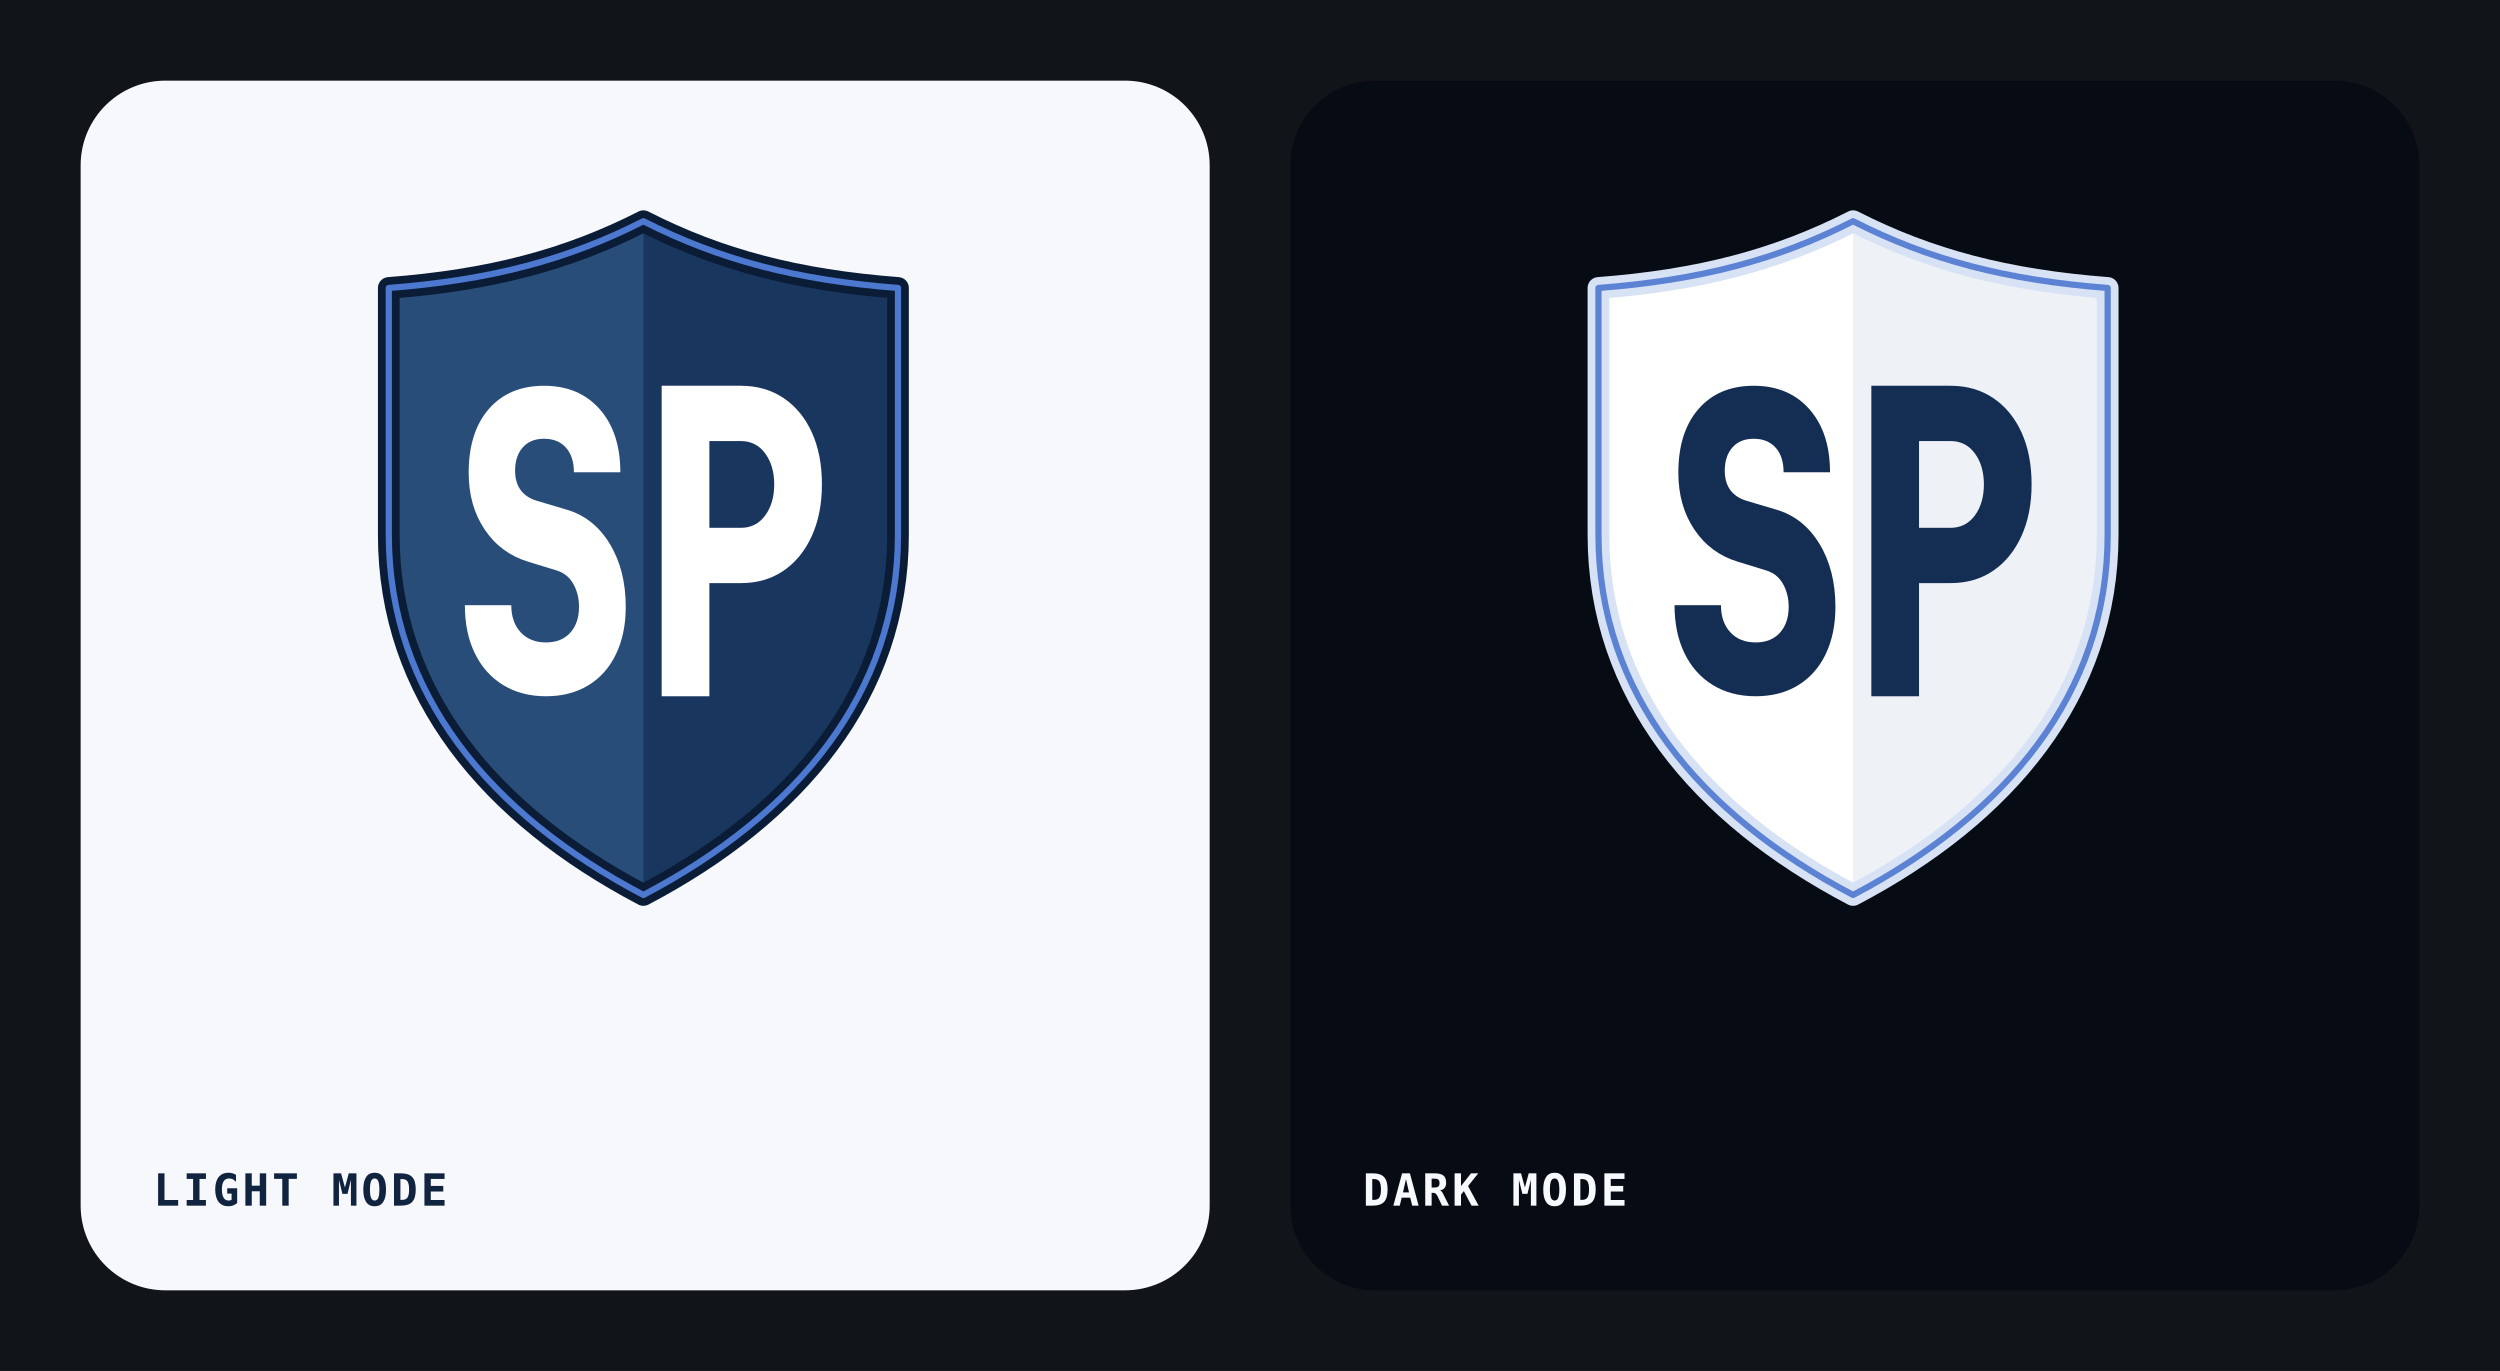
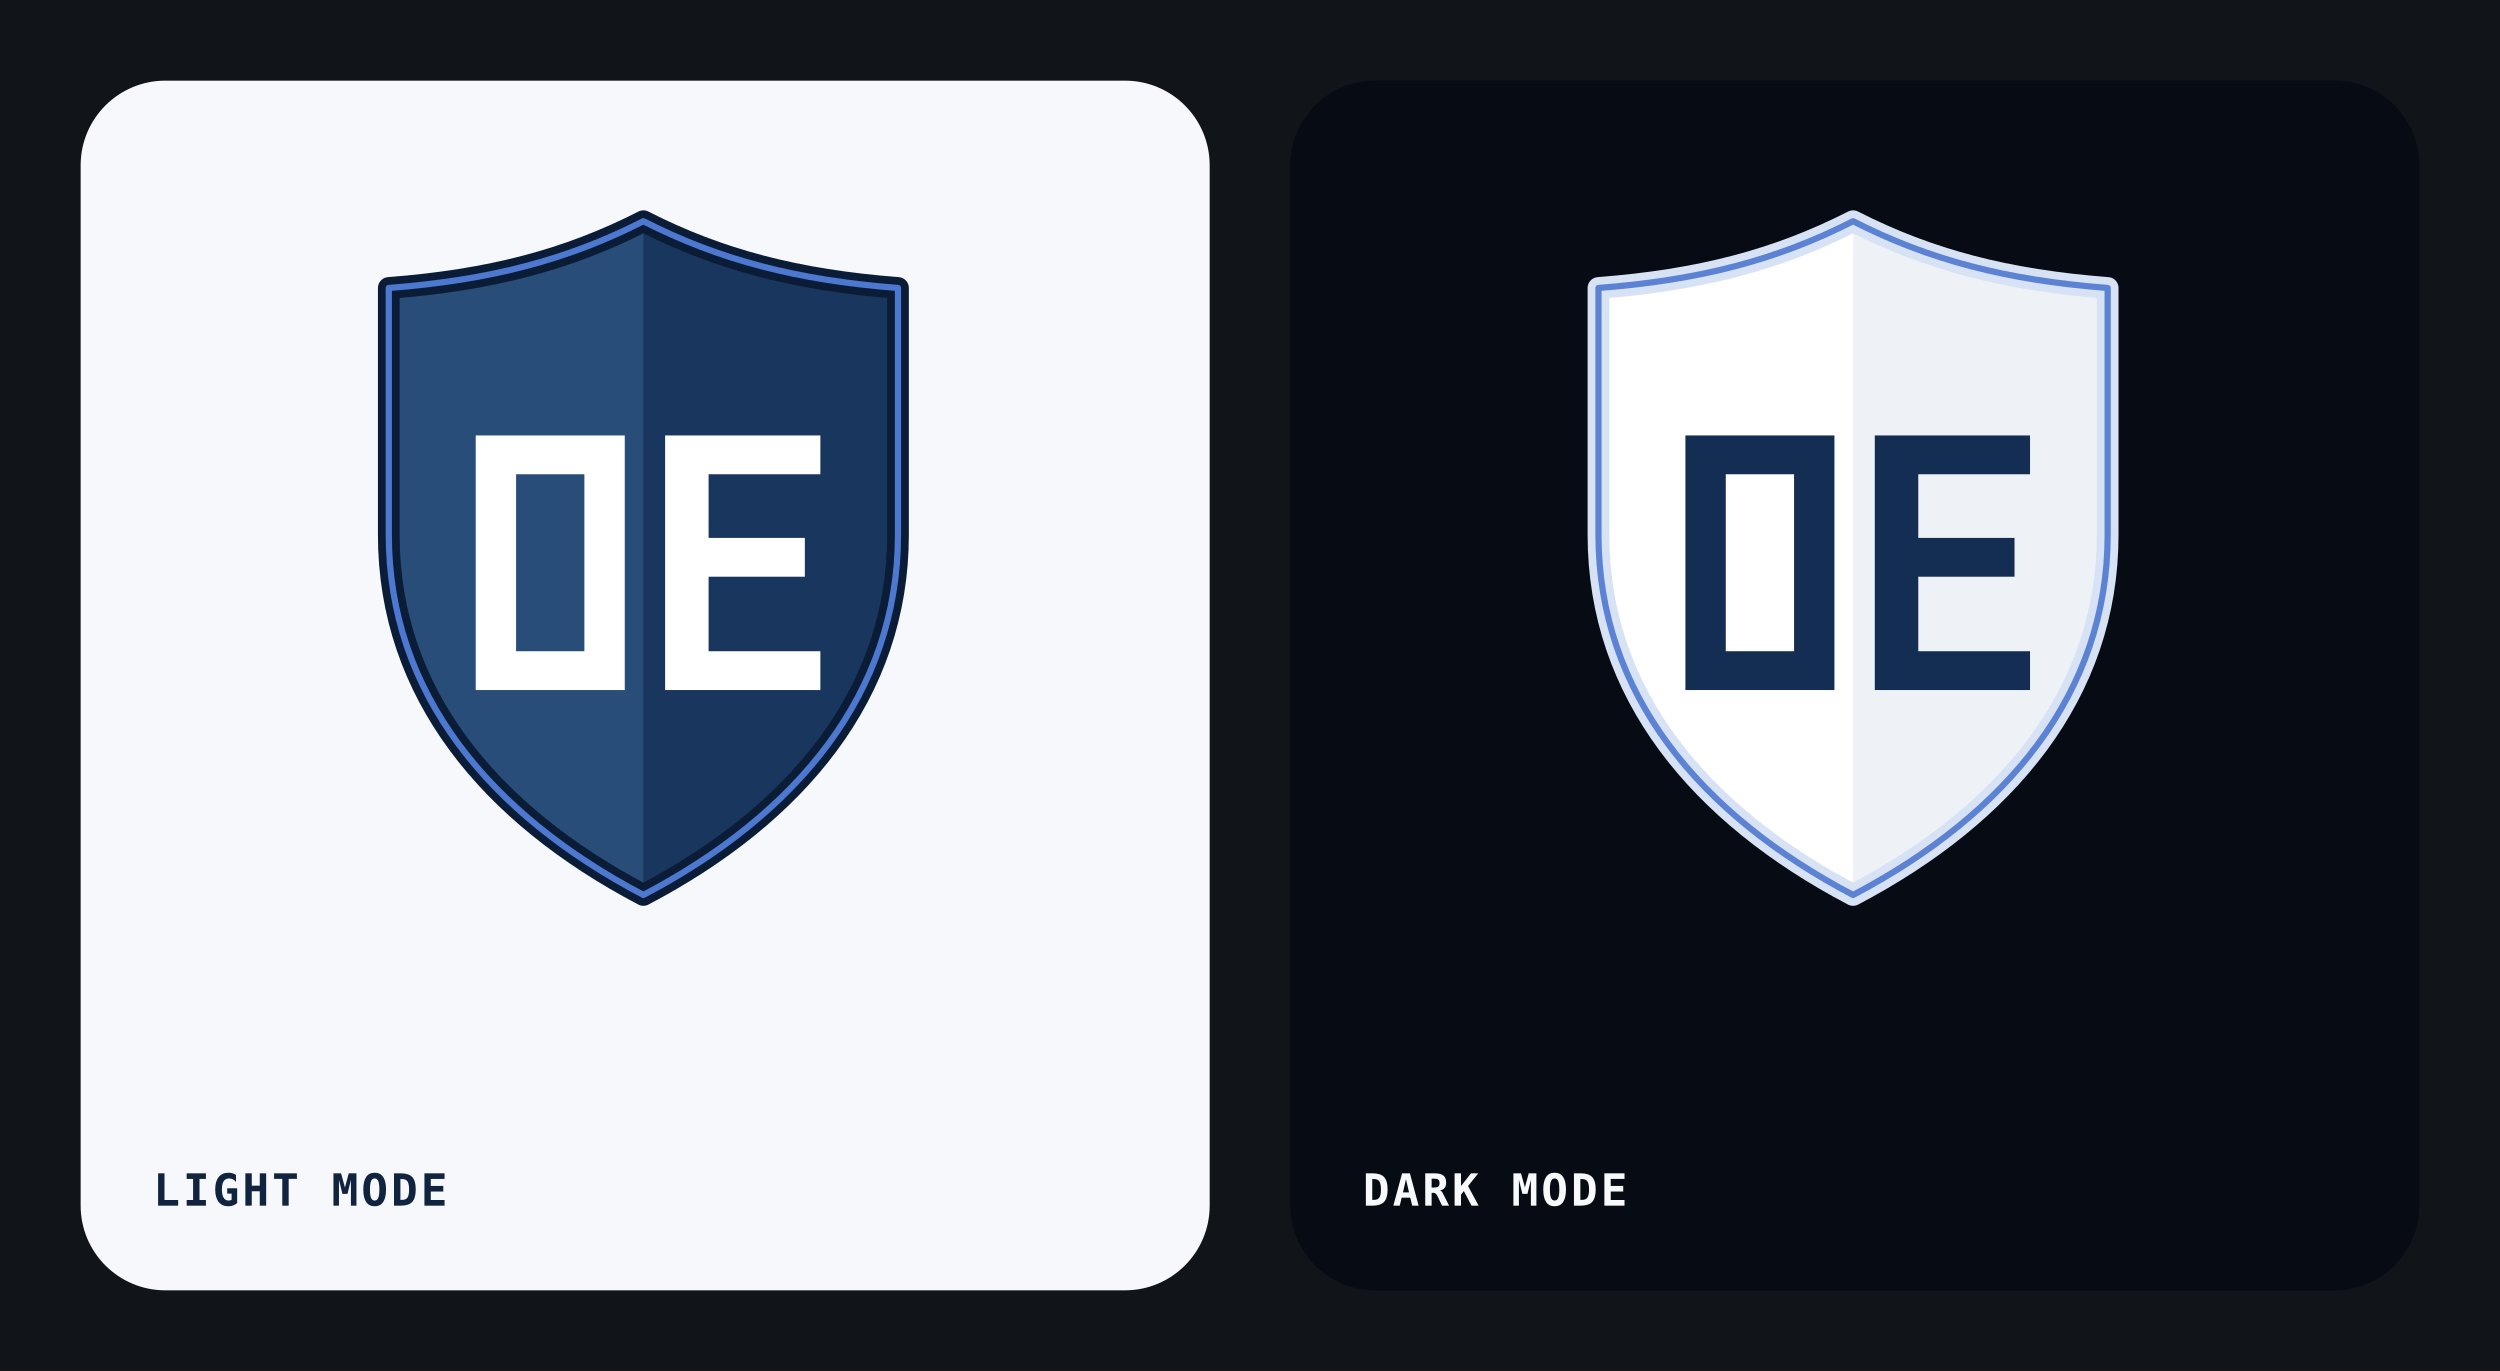
<svg xmlns="http://www.w3.org/2000/svg" width="1240" height="680" viewBox="0 0 1240 680" role="img" aria-labelledby="title desc">
  <rect width="1240" height="680" fill="#111418" />
  <g transform="translate(40 40)">
    <rect width="560" height="600" rx="42" fill="#F6F8FC" />
    <g transform="translate(82 42) scale(0.77)">
      <defs>
        <clipPath id="shield-right-half-light">
          <rect x="256" width="256" height="512" />
        </clipPath>
      </defs>
      <g>
        <path d="M256 36C305 61 355 74 420 79V238C420 340 355 418 256 470C157 418 92 340 92 238V79C157 74 207 61 256 36Z" fill="#284D79" />
        <path d="M256 36C305 61 355 74 420 79V238C420 340 355 418 256 470C157 418 92 340 92 238V79C157 74 207 61 256 36Z" fill="#19365F" clip-path="url(#shield-right-half-light)" />
        <path d="M256 36C305 61 355 74 420 79V238C420 340 355 418 256 470C157 418 92 340 92 238V79C157 74 207 61 256 36Z" fill="none" stroke="#0B1D36" stroke-width="14" stroke-linejoin="round" />
        <path d="M256 36C305 61 355 74 420 79V238C420 340 355 418 256 470C157 418 92 340 92 238V79C157 74 207 61 256 36Z" fill="none" stroke="#4C78D0" stroke-width="4" stroke-linejoin="round" />
-         <path d="M302-10Q225-10 167.5 17Q110 44 78.5 93.5Q47 143 47 210H193Q193 169 222.5 144.5Q252 120 302 120Q351 120 378.5 143.5Q406 167 406 206Q406 237 388 261.5Q370 286 335 294L246 315Q160 335 109.5 392.5Q59 450 59 530Q59 628 122.5 684Q186 740 296 740Q406 740 471 683.5Q536 627 536 531H390Q390 569 365 590.5Q340 612 296 612Q253 612 229 591Q205 570 205 535Q205 478 274 462L366 441Q452 422 502.5 358.5Q553 295 553 206Q553 141 522.5 92Q492 43 435.5 16.5Q379-10 302-10Z" fill="#FFFFFF" transform="translate(131.375 339.333) scale(0.204809 -0.266667)" />
-         <path d="M66 0V730H315Q392 730 449.5 701Q507 672 538.5 620Q570 568 570 498Q570 429 538 376.5Q506 324 449 295Q392 266 315 266H216V0ZM216 396H315Q363 396 391.5 425Q420 454 420 498Q420 542 391.5 571Q363 600 315 600H216Z" fill="#FFFFFF" fill-rule="evenodd" transform="translate(254.261 342) scale(0.204809 -0.273973)" />
+         <path d="M148 174H244V338H148ZM174 199V313H218V199Z" fill="#FFFFFF" fill-rule="evenodd" />
+         <path d="M270 174H370V199H298V240H360V265H298V313H370V338H270Z" fill="#FFFFFF" />
      </g>
    </g>
    <text x="36" y="558" fill="#10233F" font-family="JetBrains Mono, IBM Plex Mono, SFMono-Regular, Consolas, monospace" font-size="22" font-weight="700" letter-spacing="1.5">LIGHT MODE</text>
  </g>
  <g transform="translate(640 40)">
    <rect width="560" height="600" rx="42" fill="#070B13" />
    <g transform="translate(82 42) scale(0.77)">
      <defs>
        <clipPath id="shield-right-half-dark">
          <rect x="256" width="256" height="512" />
        </clipPath>
      </defs>
      <g>
        <path d="M256 36C305 61 355 74 420 79V238C420 340 355 418 256 470C157 418 92 340 92 238V79C157 74 207 61 256 36Z" fill="#FFFFFF" />
        <path d="M256 36C305 61 355 74 420 79V238C420 340 355 418 256 470C157 418 92 340 92 238V79C157 74 207 61 256 36Z" fill="#EEF2F7" clip-path="url(#shield-right-half-dark)" />
        <path d="M256 36C305 61 355 74 420 79V238C420 340 355 418 256 470C157 418 92 340 92 238V79C157 74 207 61 256 36Z" fill="none" stroke="#D8E2F5" stroke-width="14" stroke-linejoin="round" />
        <path d="M256 36C305 61 355 74 420 79V238C420 340 355 418 256 470C157 418 92 340 92 238V79C157 74 207 61 256 36Z" fill="none" stroke="#5C82D4" stroke-width="4" stroke-linejoin="round" />
-         <path d="M302-10Q225-10 167.5 17Q110 44 78.5 93.5Q47 143 47 210H193Q193 169 222.5 144.5Q252 120 302 120Q351 120 378.5 143.5Q406 167 406 206Q406 237 388 261.5Q370 286 335 294L246 315Q160 335 109.5 392.5Q59 450 59 530Q59 628 122.5 684Q186 740 296 740Q406 740 471 683.5Q536 627 536 531H390Q390 569 365 590.5Q340 612 296 612Q253 612 229 591Q205 570 205 535Q205 478 274 462L366 441Q452 422 502.5 358.5Q553 295 553 206Q553 141 522.5 92Q492 43 435.5 16.5Q379-10 302-10Z" fill="#142D52" transform="translate(131.375 339.333) scale(0.204809 -0.266667)" />
-         <path d="M66 0V730H315Q392 730 449.5 701Q507 672 538.5 620Q570 568 570 498Q570 429 538 376.5Q506 324 449 295Q392 266 315 266H216V0ZM216 396H315Q363 396 391.5 425Q420 454 420 498Q420 542 391.5 571Q363 600 315 600H216Z" fill="#142D52" fill-rule="evenodd" transform="translate(254.261 342) scale(0.204809 -0.273973)" />
+         <path d="M148 174H244V338H148ZM174 199V313H218V199Z" fill="#142D52" fill-rule="evenodd" />
+         <path d="M270 174H370V199H298V240H360V265H298V313H370V338H270Z" fill="#142D52" />
      </g>
    </g>
    <text x="36" y="558" fill="#F7F9FC" font-family="JetBrains Mono, IBM Plex Mono, SFMono-Regular, Consolas, monospace" font-size="22" font-weight="700" letter-spacing="1.5">DARK MODE</text>
  </g>
</svg>
